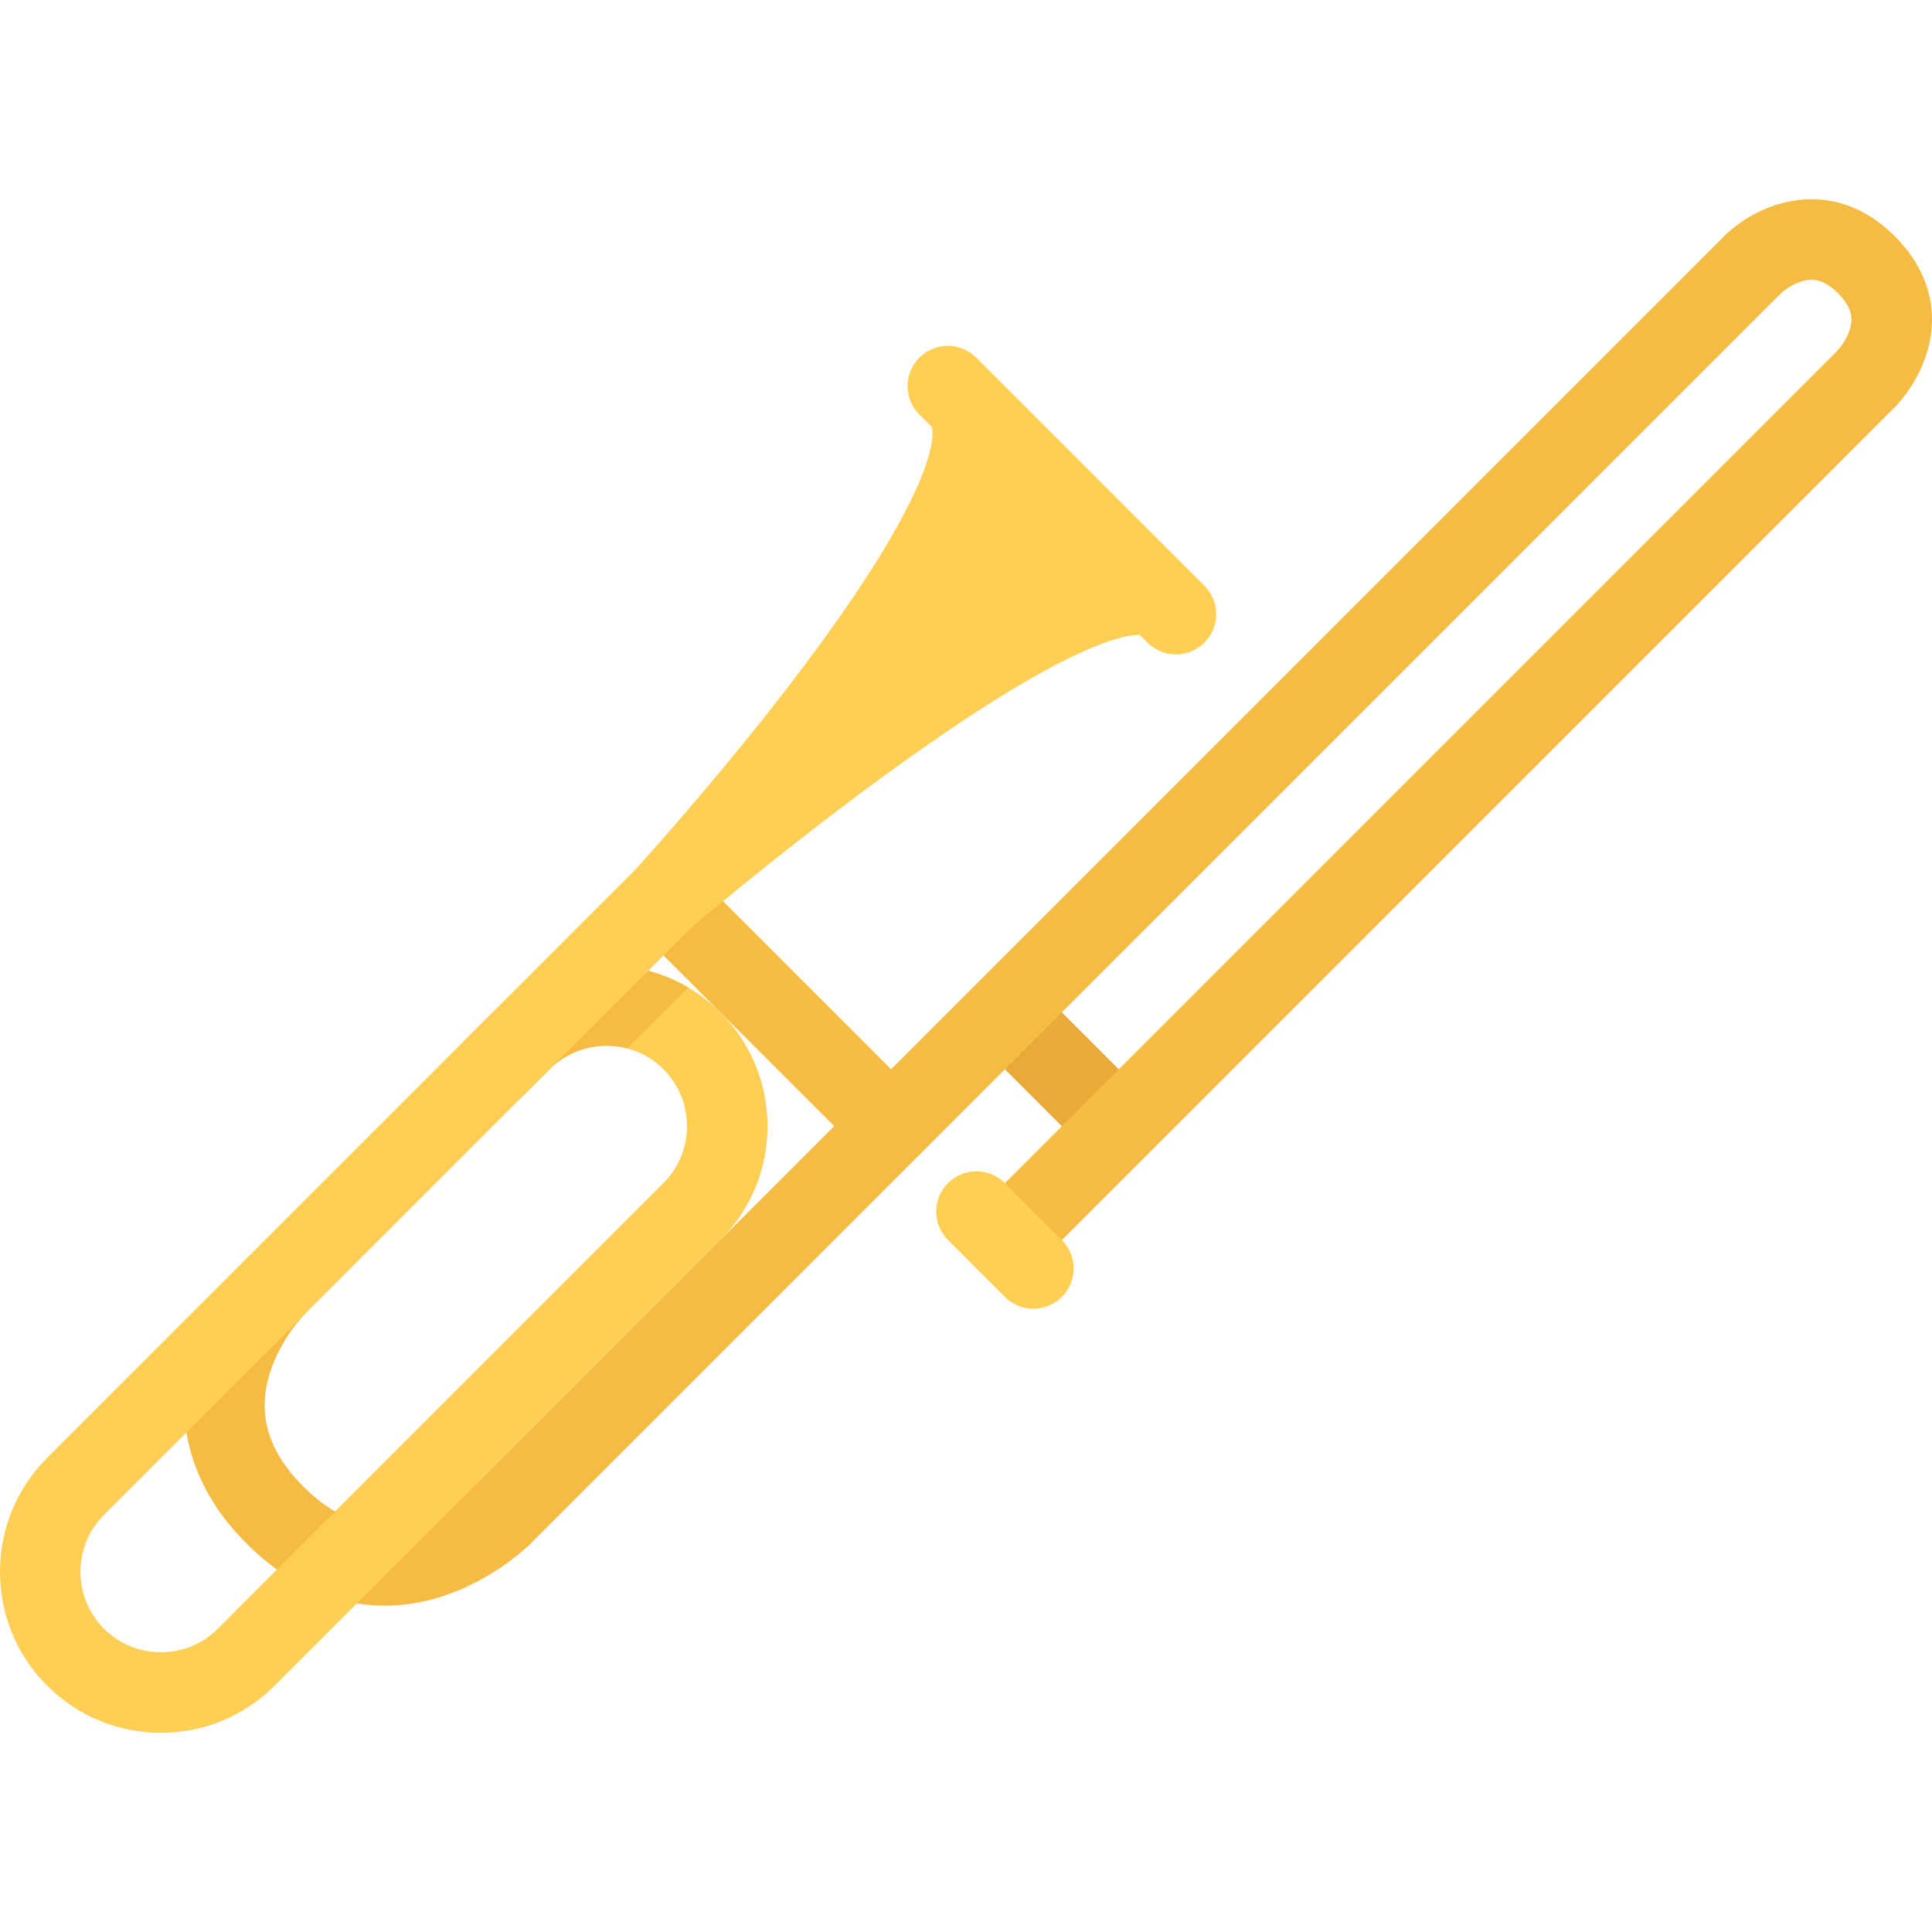
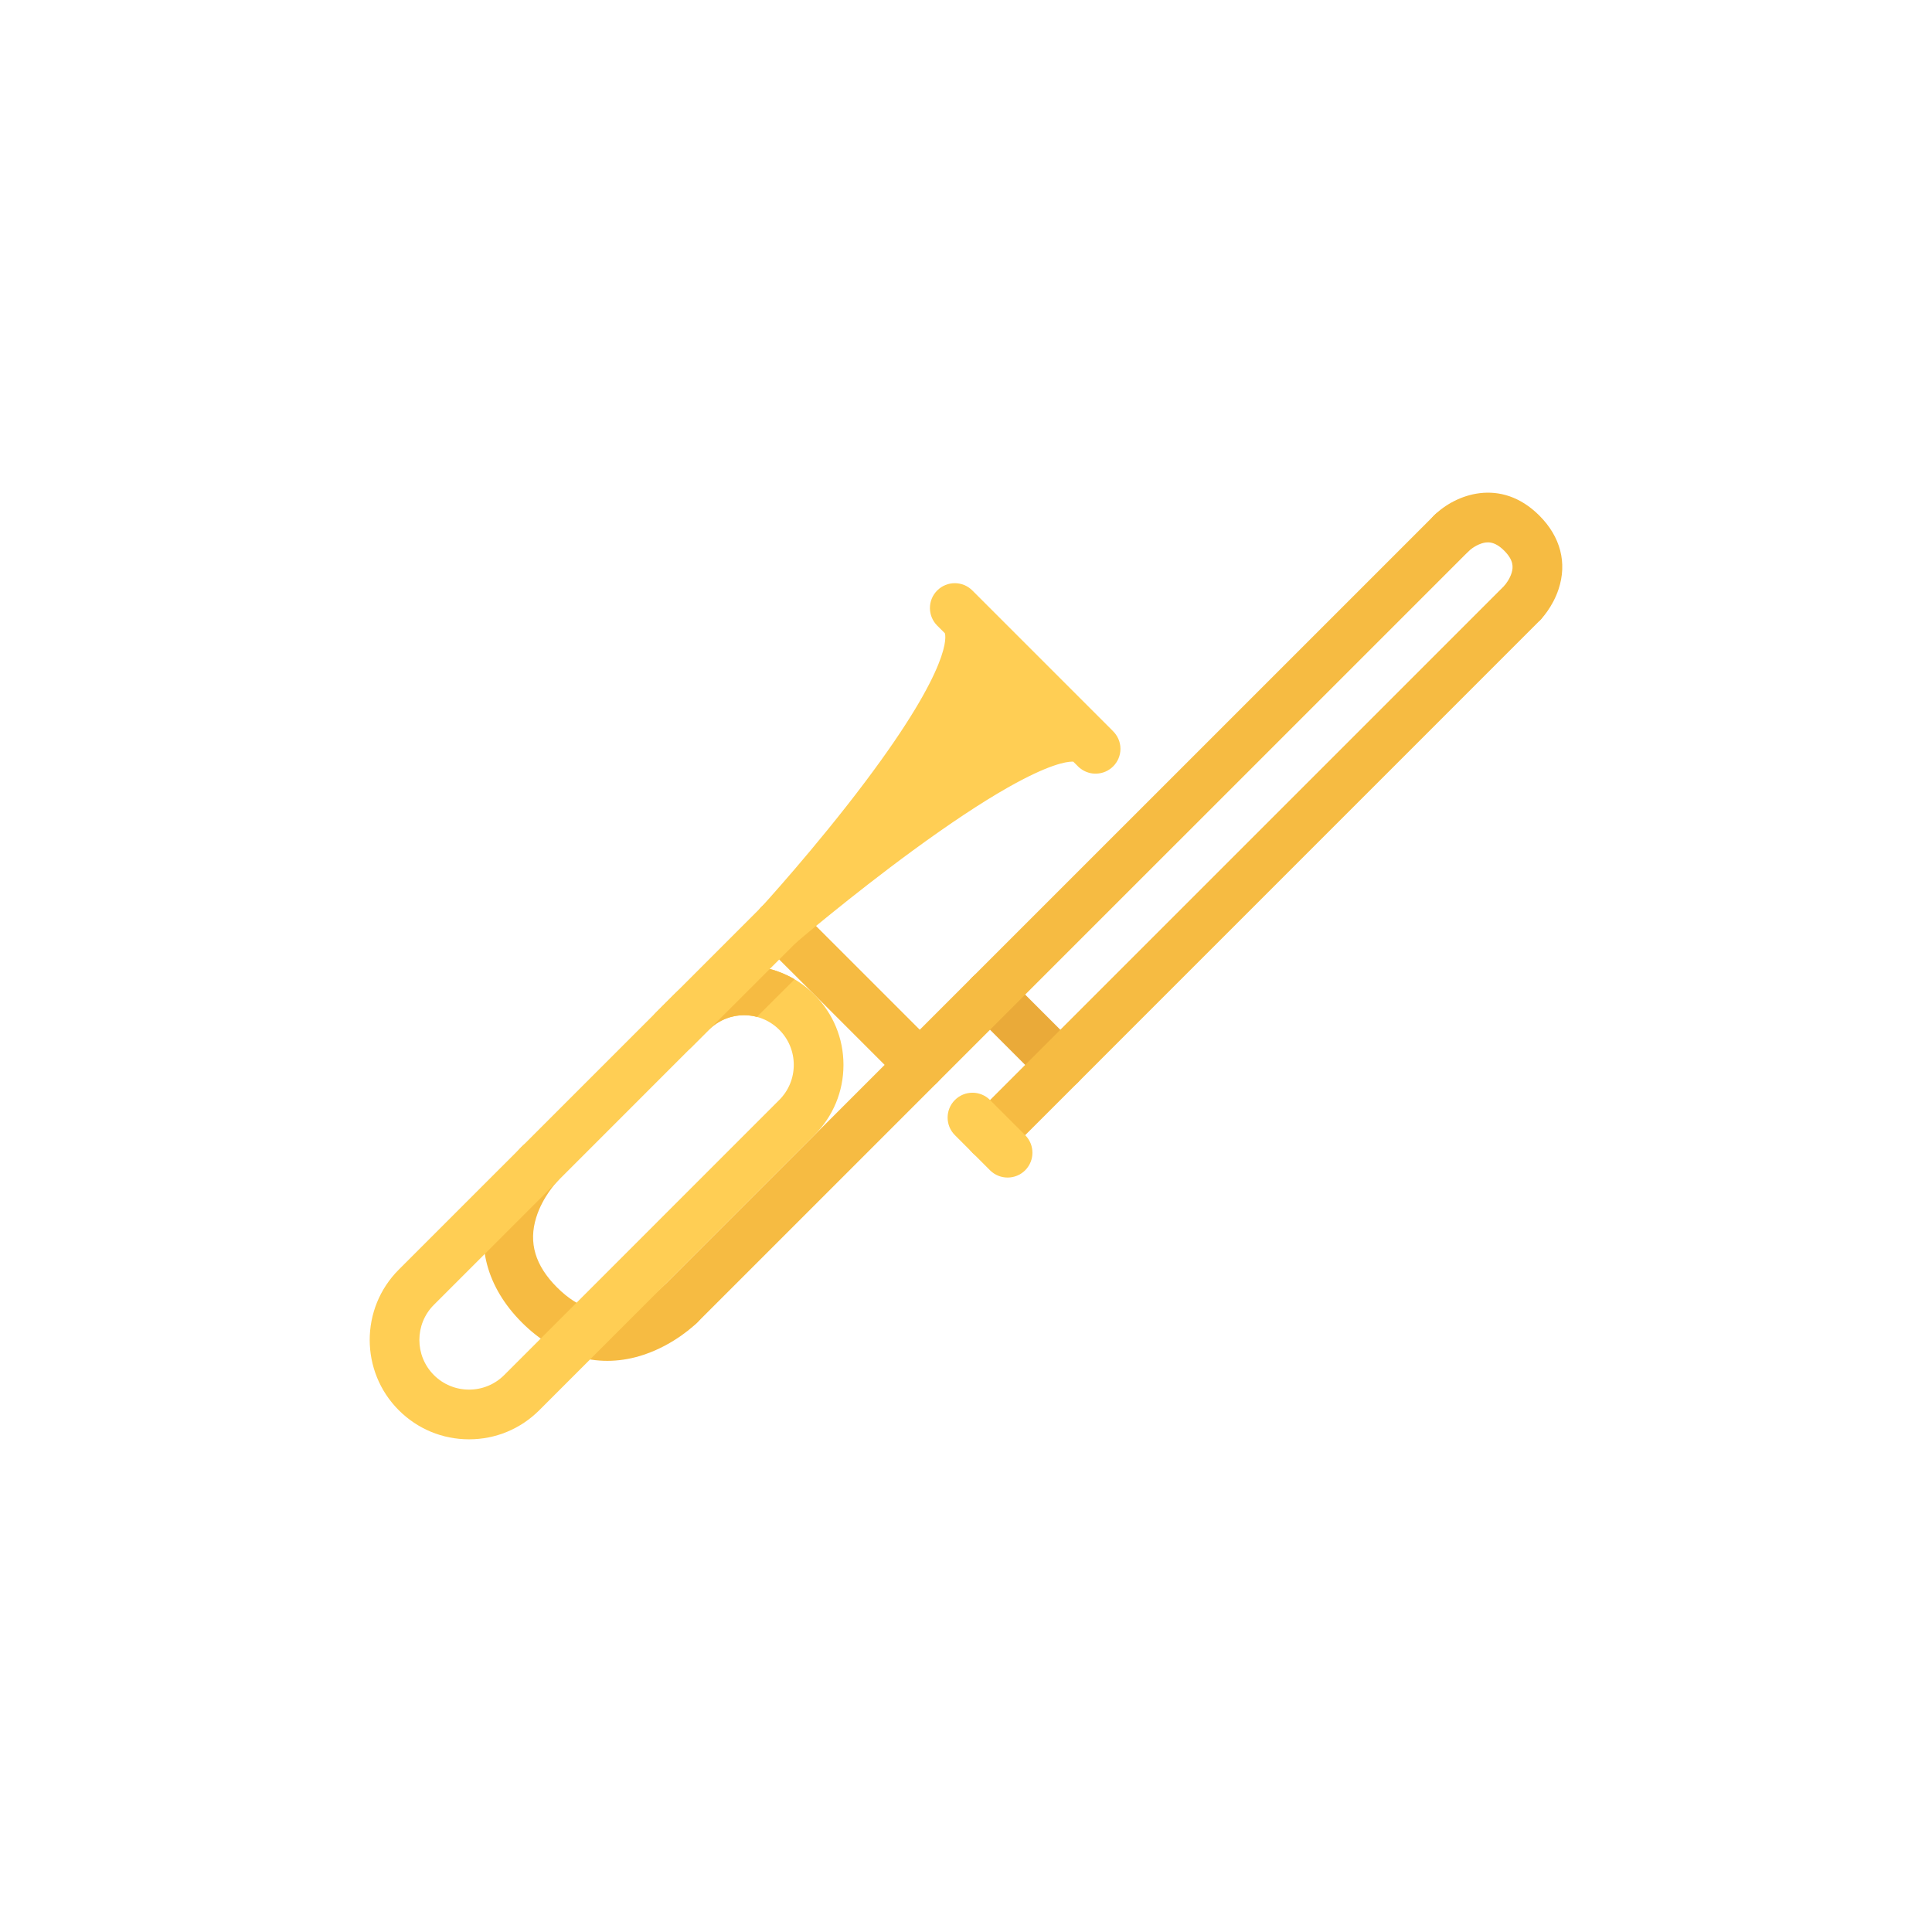
- <svg xmlns="http://www.w3.org/2000/svg" height="800px" width="800px" version="1.1" id="Layer_1" viewBox="0 0 511.987 511.987" xml:space="preserve">
-   <path style="fill:#EAAA39;" d="M304.021,305.982L304.021,305.982c-4.156,4.171-10.922,4.171-15.094,0l-30.154-30.155  c-4.164-4.164-4.164-10.914,0-15.086l0,0c4.164-4.156,10.913-4.156,15.093,0l30.155,30.163  C308.178,295.06,308.178,301.826,304.021,305.982z" />
-   <g>
-     <path style="fill:#F6BB42;" d="M140.69,408.979c-4.164,4.172-10.922,4.172-15.085,0c-4.164-4.156-4.164-10.906,0-15.078   l331.288-331.28c4.156-4.172,10.922-4.172,15.094,0c4.156,4.172,4.156,10.921,0,15.078L140.69,408.979z" />
-     <path style="fill:#F6BB42;" d="M140.69,408.979c-0.953,0.953-9.703,9.453-23.007,13.906c-18.617,6.219-37.21,1.297-52.358-13.844   c-15.133-15.141-20.07-33.733-13.906-52.373c4.414-13.344,12.875-22.109,13.82-23.078c4.156-4.172,10.906-4.203,15.085-0.047   c4.172,4.141,4.203,10.859,0.094,15.047c-0.195,0.203-6.18,6.5-8.93,15.358c-3.367,10.812-0.453,20.64,8.922,30.015   c9.359,9.359,19.148,12.266,29.929,8.875c8.922-2.812,15.242-8.922,15.305-8.984c4.171-4.156,10.898-4.141,15.07,0.031   C144.878,398.042,144.854,404.823,140.69,408.979z" />
-     <path style="fill:#F6BB42;" d="M243.688,305.982c-4.164,4.171-10.922,4.171-15.086,0l-60.334-60.319   c-4.164-4.172-4.164-10.921,0-15.093c4.164-4.156,10.922-4.156,15.086,0l60.334,60.334   C247.851,295.076,247.851,301.826,243.688,305.982z" />
+ <svg xmlns="http://www.w3.org/2000/svg" height="64px" width="64px" version="1.1" id="Layer_1" viewBox="-158.72 -158.72 829.43 829.43" xml:space="preserve" fill="#000000" stroke="#000000" stroke-width="0.005">
+   <g id="SVGRepo_bgCarrier" stroke-width="0" />
+   <g id="SVGRepo_tracerCarrier" stroke-linecap="round" stroke-linejoin="round" stroke="#CCCCCC" stroke-width="2.048" />
+   <g id="SVGRepo_iconCarrier">
+     <path style="fill:#EAAA39;" d="M304.021,305.982L304.021,305.982c-4.156,4.171-10.922,4.171-15.094,0l-30.154-30.155 c-4.164-4.164-4.164-10.914,0-15.086l0,0c4.164-4.156,10.913-4.156,15.093,0l30.155,30.163 C308.178,295.06,308.178,301.826,304.021,305.982z" />
+     <g>
+       <path style="fill:#F6BB42;" d="M140.69,408.979c-4.164,4.172-10.922,4.172-15.085,0c-4.164-4.156-4.164-10.906,0-15.078 l331.288-331.28c4.156-4.172,10.922-4.172,15.094,0c4.156,4.172,4.156,10.921,0,15.078L140.69,408.979z" />
+       <path style="fill:#F6BB42;" d="M140.69,408.979c-0.953,0.953-9.703,9.453-23.007,13.906c-18.617,6.219-37.21,1.297-52.358-13.844 c-15.133-15.141-20.07-33.733-13.906-52.373c4.414-13.344,12.875-22.109,13.82-23.078c4.156-4.172,10.906-4.203,15.085-0.047 c4.172,4.141,4.203,10.859,0.094,15.047c-0.195,0.203-6.18,6.5-8.93,15.358c-3.367,10.812-0.453,20.64,8.922,30.015 c9.359,9.359,19.148,12.266,29.929,8.875c8.922-2.812,15.242-8.922,15.305-8.984c4.171-4.156,10.898-4.141,15.07,0.031 C144.878,398.042,144.854,404.823,140.69,408.979z" />
+       <path style="fill:#F6BB42;" d="M243.688,305.982c-4.164,4.171-10.922,4.171-15.086,0l-60.334-60.319 c-4.164-4.172-4.164-10.921,0-15.093c4.164-4.156,10.922-4.156,15.086,0l60.334,60.334 C247.851,295.076,247.851,301.826,243.688,305.982z" />
+     </g>
+     <g>
+       <path style="fill:#FFCE54;" d="M319.006,155.072c-0.141-0.156-0.266-0.297-0.422-0.438l-2.031-2.031l0,0 c-11.516-11.515-57.264-57.264-57.834-57.827c-4.164-4.172-10.914-4.172-15.078,0c-4.172,4.156-4.172,10.906-0.008,15.078 l3.281,3.281c0.336,0.969,3.531,13.625-34.194,63.795c-21.273,28.296-44.538,53.717-44.772,53.983 c-3.812,4.156-3.726,10.562,0.195,14.609c2.086,2.172,4.875,3.266,7.672,3.266c2.461,0,4.93-0.844,6.93-2.562 c0.234-0.203,23.617-20.171,50.475-39.843c15.609-11.421,29.289-20.499,40.663-26.968c17.733-10.062,25.265-11.156,27.687-11.156 c0.203,0,0.359,0.016,0.484,0.016l1.781,1.766c0.016,0.031,0.062,0.062,0.094,0.094s0.047,0.062,0.078,0.094 c0.016,0.016,0.031,0.031,0.047,0.047c0.406,0.406,0.844,0.781,1.312,1.109c1,0.734,2.125,1.281,3.344,1.625 c0.938,0.281,1.922,0.406,2.906,0.406c0.094,0,0.172,0,0.25,0c5.781-0.125,10.438-4.859,10.438-10.656 C322.303,159.728,321.021,157.009,319.006,155.072z" />
+       <path style="fill:#FFCE54;" d="M130.557,268.288L12.474,386.354c-16.632,16.641-16.632,43.703,0,60.343 c8.062,8.062,18.773,12.5,30.171,12.5c11.39,0,22.109-4.438,30.163-12.5l118.083-118.091l0,0c8.062-8.047,12.5-18.766,12.5-30.155 c0-11.406-4.438-22.108-12.5-30.163C174.26,251.647,147.19,251.647,130.557,268.288z M182.056,298.451 c0,5.688-2.219,11.046-6.25,15.077L57.731,431.62c-4.031,4.016-9.39,6.234-15.085,6.234c-5.703,0-11.055-2.219-15.085-6.234 c-8.32-8.328-8.32-21.859,0-30.172l118.083-118.091c8.32-8.312,21.851-8.312,30.171,0 C179.838,287.389,182.056,292.748,182.056,298.451z" />
+       <path style="fill:#FFCE54;" d="M183.353,245.663L183.353,245.663l-45.249,45.241c-4.172,4.172-10.921,4.156-15.085,0 c-4.164-4.172-4.164-10.922,0-15.077l0,0l45.249-45.257c4.164-4.156,10.922-4.156,15.086,0 C187.517,234.742,187.517,241.491,183.353,245.663z" />
+     </g>
+     <g>
+       <path style="fill:#F6BB42;" d="M502.141,107.87L273.866,336.153c-4.18,4.172-10.929,4.172-15.093,0 c-4.164-4.156-4.164-10.922,0-15.078L487.064,92.792c4.172-4.172,10.922-4.172,15.077,0 C506.313,96.948,506.313,103.714,502.141,107.87z" />
+       <path style="fill:#F6BB42;" d="M502.141,107.87l-15.077-15.078l-0.094,0.094c0.656-0.688,2.516-3.062,3.297-5.781 c0.688-2.375,0.844-5.344-3.203-9.406c-4.203-4.188-7.328-3.906-9.828-3.078c-2.969,1-5.25,3.062-5.25,3.078 c-4.172,4.171-10.938,4.171-15.094,0c-4.156-4.156-4.156-10.906,0-15.078l0,0c9.094-9.094,28.656-16.594,45.249,0 c9.094,9.078,12.016,20.327,8.234,31.655C507.829,101.932,503.079,106.948,502.141,107.87z" />
+     </g>
+     <path style="fill:#FFCE54;" d="M281.397,343.7L281.397,343.7c-4.156,4.156-10.922,4.156-15.086,0l-15.085-15.094 c-4.164-4.156-4.164-10.906,0-15.078l0,0c4.172-4.172,10.922-4.172,15.085,0l15.086,15.078 C285.553,332.778,285.553,339.528,281.397,343.7z" />
+     <path style="fill:#F6BB42;" d="M171.752,257.257l-26.108,26.101c5.57-5.562,13.476-7.405,20.593-5.515l16.164-16.148 C179.033,259.71,175.439,258.241,171.752,257.257z" />
  </g>
-   <g>
-     <path style="fill:#FFCE54;" d="M319.006,155.072c-0.141-0.156-0.266-0.297-0.422-0.438l-2.031-2.031l0,0   c-11.516-11.515-57.264-57.264-57.834-57.827c-4.164-4.172-10.914-4.172-15.078,0c-4.172,4.156-4.172,10.906-0.008,15.078   l3.281,3.281c0.336,0.969,3.531,13.625-34.194,63.795c-21.273,28.296-44.538,53.717-44.772,53.983   c-3.812,4.156-3.726,10.562,0.195,14.609c2.086,2.172,4.875,3.266,7.672,3.266c2.461,0,4.93-0.844,6.93-2.562   c0.234-0.203,23.617-20.171,50.475-39.843c15.609-11.421,29.289-20.499,40.663-26.968c17.733-10.062,25.265-11.156,27.687-11.156   c0.203,0,0.359,0.016,0.484,0.016l1.781,1.766c0.016,0.031,0.062,0.062,0.094,0.094s0.047,0.062,0.078,0.094   c0.016,0.016,0.031,0.031,0.047,0.047c0.406,0.406,0.844,0.781,1.312,1.109c1,0.734,2.125,1.281,3.344,1.625   c0.938,0.281,1.922,0.406,2.906,0.406c0.094,0,0.172,0,0.25,0c5.781-0.125,10.438-4.859,10.438-10.656   C322.303,159.728,321.021,157.009,319.006,155.072z" />
-     <path style="fill:#FFCE54;" d="M130.557,268.288L12.474,386.354c-16.632,16.641-16.632,43.703,0,60.343   c8.062,8.062,18.773,12.5,30.171,12.5c11.39,0,22.109-4.438,30.163-12.5l118.083-118.091l0,0c8.062-8.047,12.5-18.766,12.5-30.155   c0-11.406-4.438-22.108-12.5-30.163C174.26,251.647,147.19,251.647,130.557,268.288z M182.056,298.451   c0,5.688-2.219,11.046-6.25,15.077L57.731,431.62c-4.031,4.016-9.39,6.234-15.085,6.234c-5.703,0-11.055-2.219-15.085-6.234   c-8.32-8.328-8.32-21.859,0-30.172l118.083-118.091c8.32-8.312,21.851-8.312,30.171,0   C179.838,287.389,182.056,292.748,182.056,298.451z" />
-     <path style="fill:#FFCE54;" d="M183.353,245.663L183.353,245.663l-45.249,45.241c-4.172,4.172-10.921,4.156-15.085,0   c-4.164-4.172-4.164-10.922,0-15.077l0,0l45.249-45.257c4.164-4.156,10.922-4.156,15.086,0   C187.517,234.742,187.517,241.491,183.353,245.663z" />
-   </g>
-   <g>
-     <path style="fill:#F6BB42;" d="M502.141,107.87L273.866,336.153c-4.18,4.172-10.929,4.172-15.093,0   c-4.164-4.156-4.164-10.922,0-15.078L487.064,92.792c4.172-4.172,10.922-4.172,15.077,0   C506.313,96.948,506.313,103.714,502.141,107.87z" />
-     <path style="fill:#F6BB42;" d="M502.141,107.87l-15.077-15.078l-0.094,0.094c0.656-0.688,2.516-3.062,3.297-5.781   c0.688-2.375,0.844-5.344-3.203-9.406c-4.203-4.188-7.328-3.906-9.828-3.078c-2.969,1-5.25,3.062-5.25,3.078   c-4.172,4.171-10.938,4.171-15.094,0c-4.156-4.156-4.156-10.906,0-15.078l0,0c9.094-9.094,28.656-16.594,45.249,0   c9.094,9.078,12.016,20.327,8.234,31.655C507.829,101.932,503.079,106.948,502.141,107.87z" />
-   </g>
-   <path style="fill:#FFCE54;" d="M281.397,343.7L281.397,343.7c-4.156,4.156-10.922,4.156-15.086,0l-15.085-15.094  c-4.164-4.156-4.164-10.906,0-15.078l0,0c4.172-4.172,10.922-4.172,15.085,0l15.086,15.078  C285.553,332.778,285.553,339.528,281.397,343.7z" />
-   <path style="fill:#F6BB42;" d="M171.752,257.257l-26.108,26.101c5.57-5.562,13.476-7.405,20.593-5.515l16.164-16.148  C179.033,259.71,175.439,258.241,171.752,257.257z" />
</svg>
